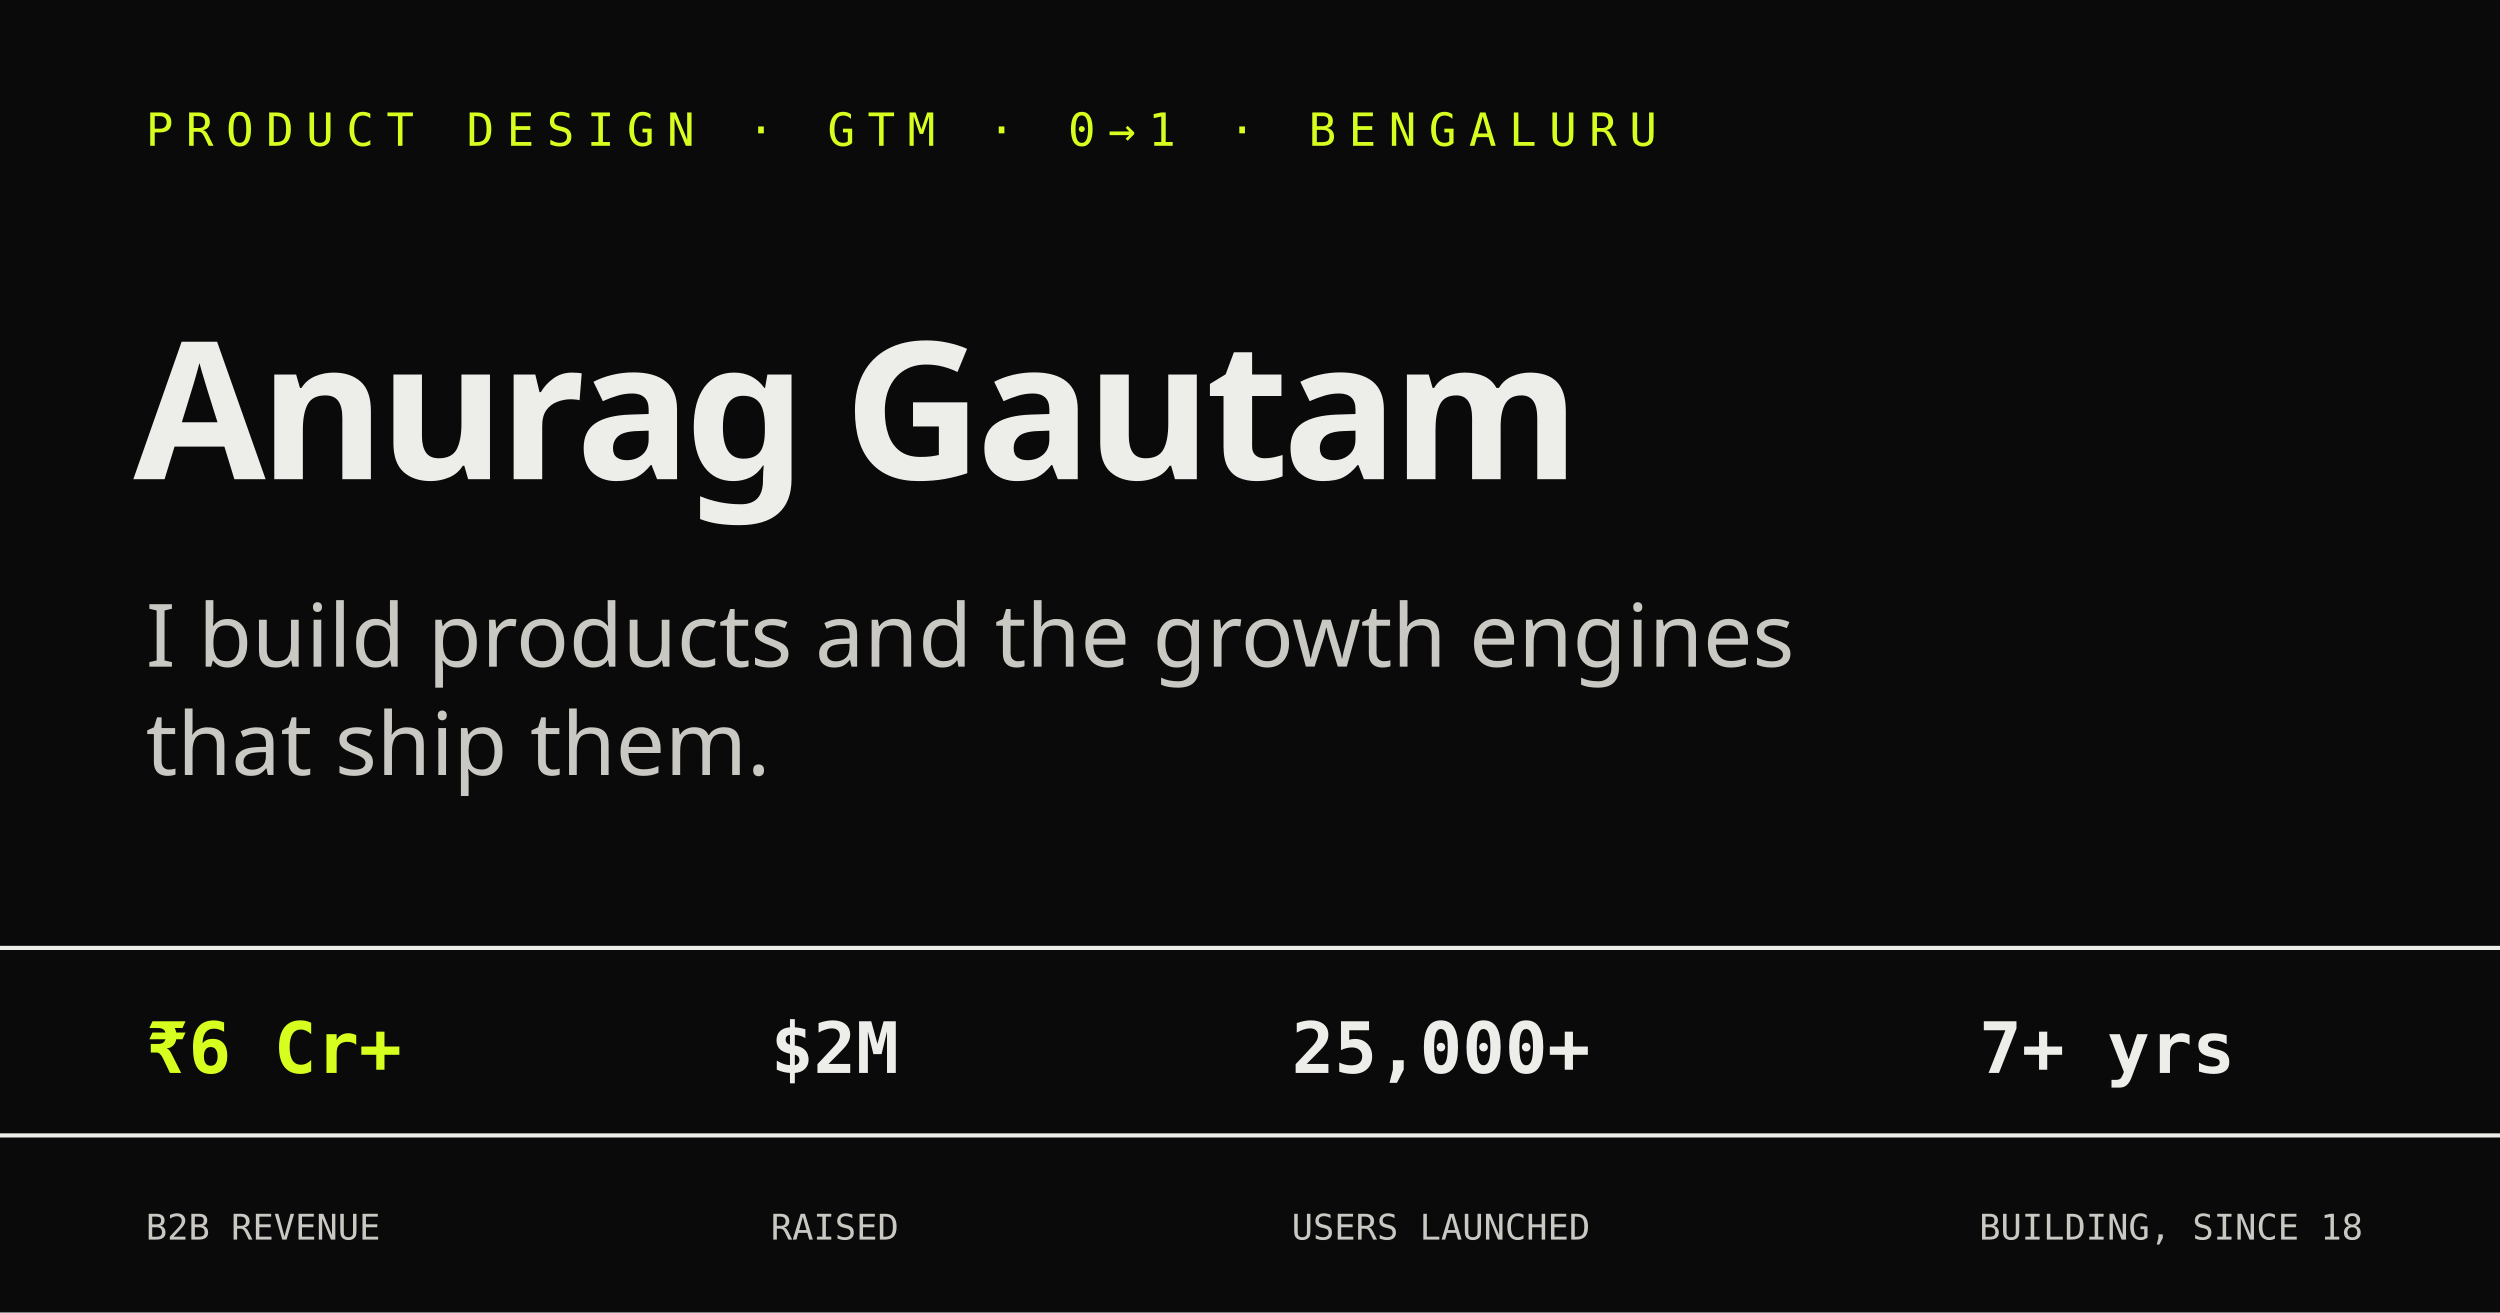
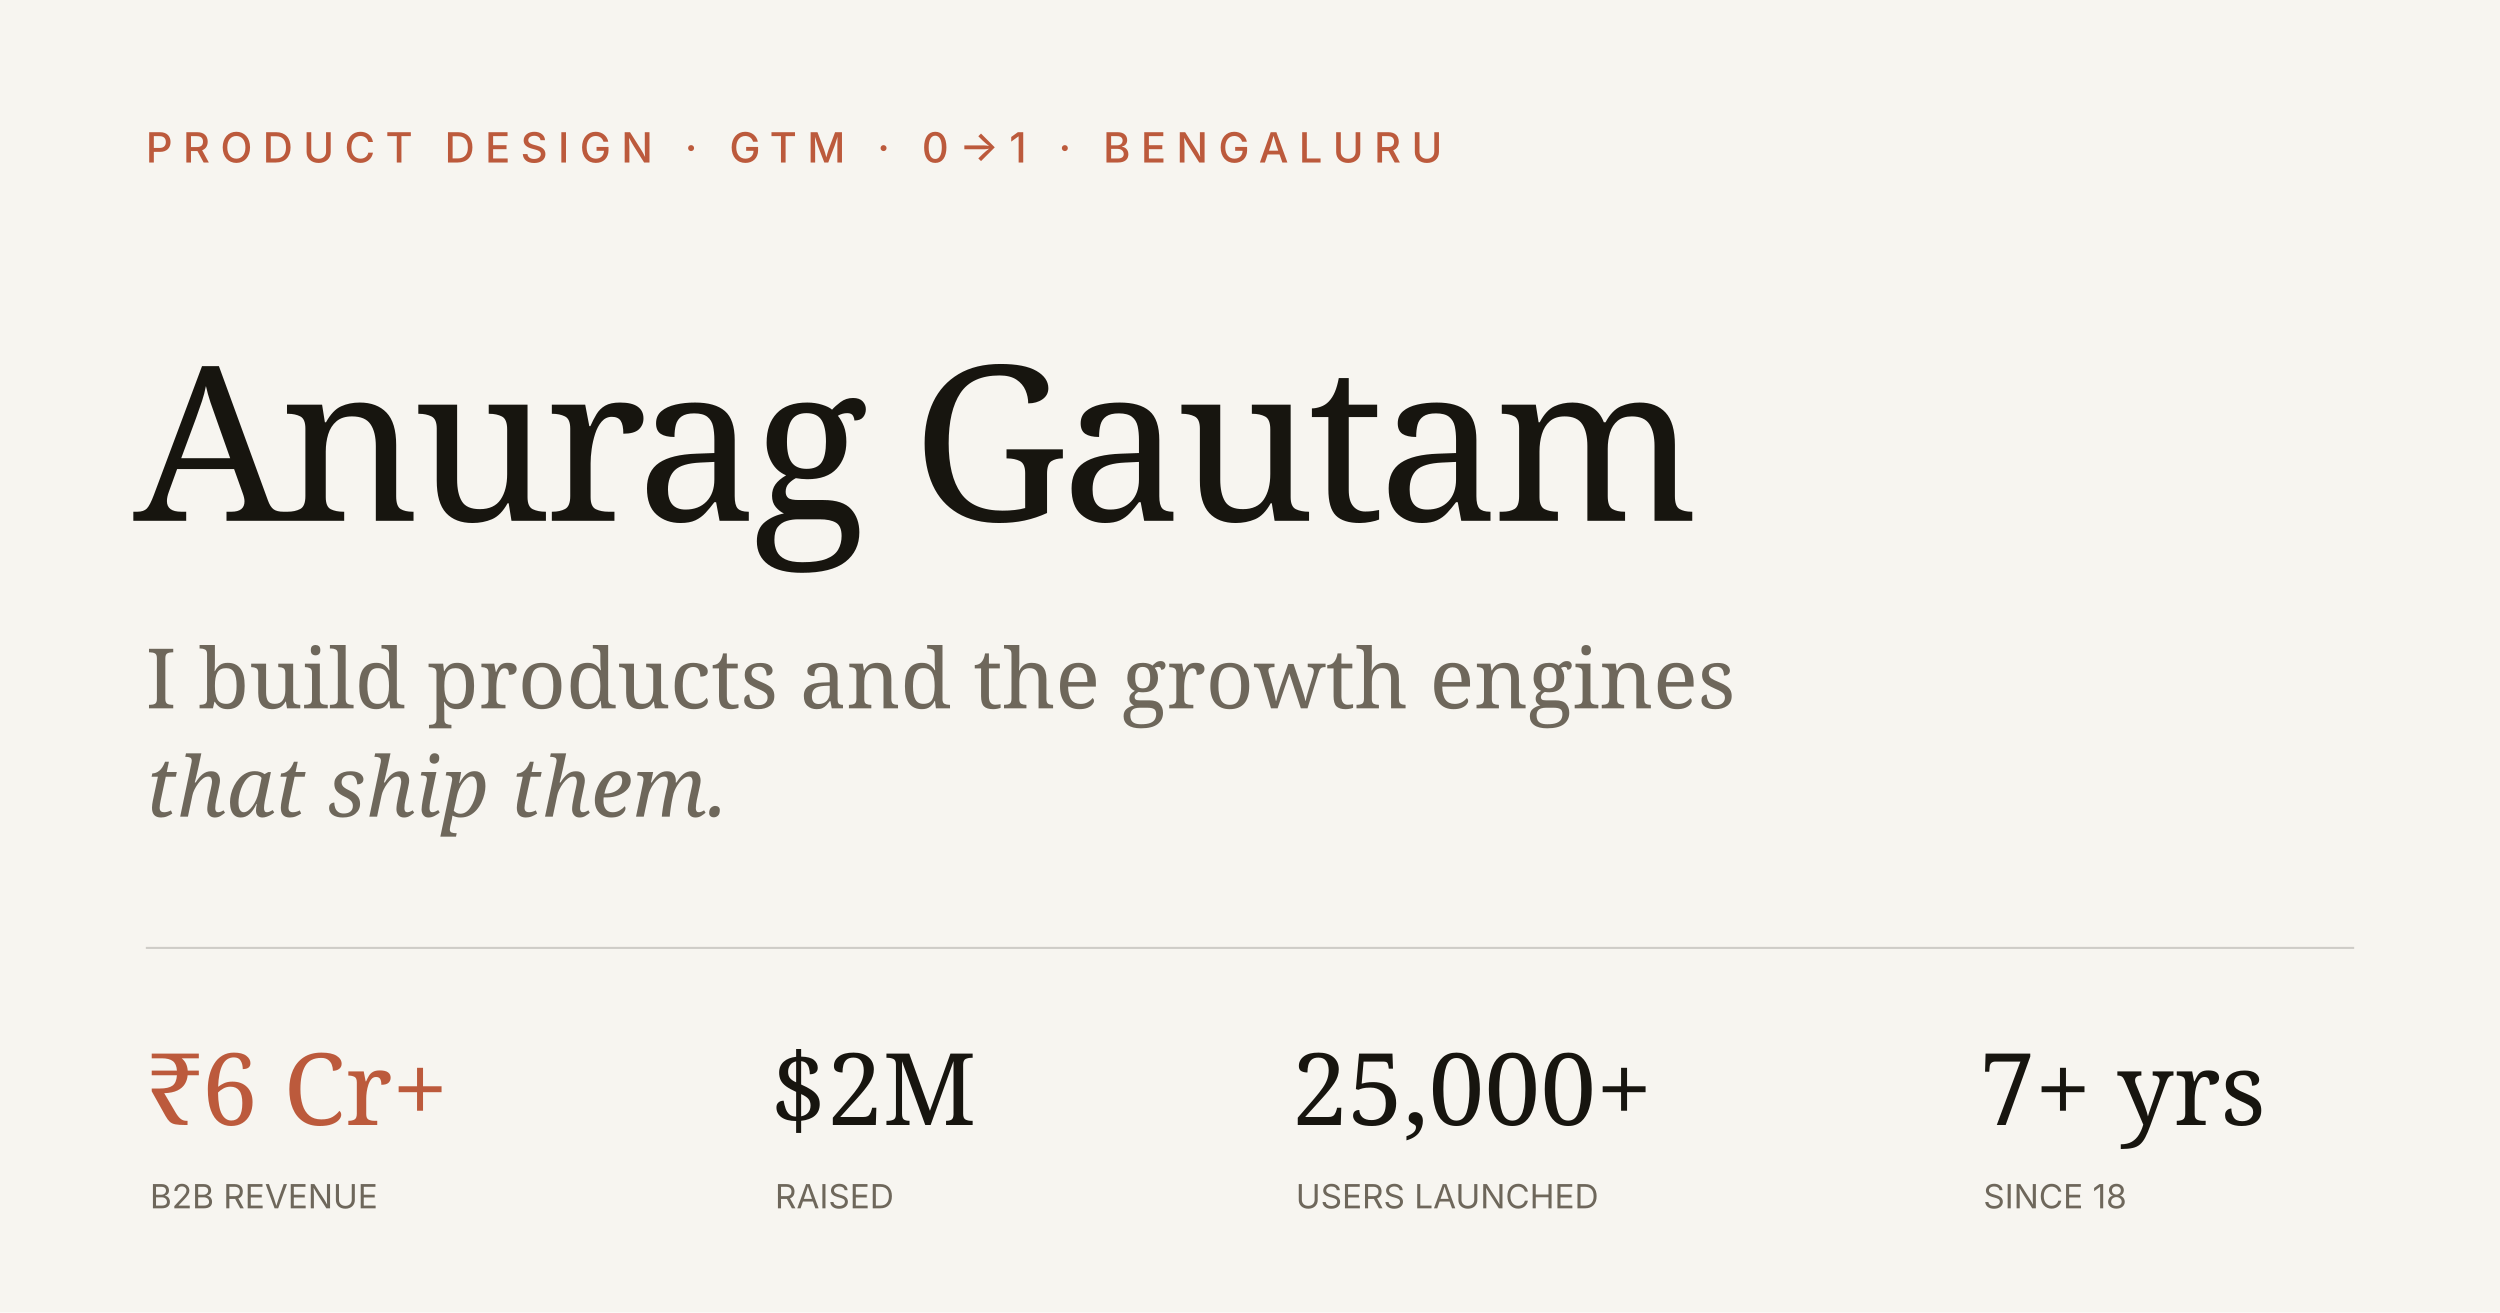
<svg xmlns="http://www.w3.org/2000/svg" viewBox="0 0 1200 630">
-   <rect width="1200" height="630" fill="#0a0a0a" />
-   <line x1="0" y1="455" x2="1200" y2="455" stroke="#ededea" stroke-width="2" />
-   <line x1="0" y1="545" x2="1200" y2="545" stroke="#ededea" stroke-width="2" />
-   <text x="70" y="70" font-family="'Space Mono', monospace" font-size="22" fill="#d6ff1f" letter-spacing="6">PRODUCT DESIGN · GTM · 0→1 · BENGALURU</text>
-   <text x="64" y="230" font-family="'Space Grotesk', sans-serif" font-weight="600" font-size="92" fill="#ededea" letter-spacing="-3">Anurag Gautam</text>
-   <text x="70" y="320" font-family="'Space Grotesk', sans-serif" font-weight="500" font-size="42" fill="#c9c8c2">I build products and the growth engines</text>
-   <text x="70" y="372" font-family="'Space Grotesk', sans-serif" font-weight="500" font-size="42" fill="#c9c8c2">that ship them.</text>
-   <g font-family="'Space Mono', monospace" fill="#ededea">
-     <text x="70" y="515" font-size="34" font-weight="700" fill="#d6ff1f">₹6 Cr+</text>
-     <text x="370" y="515" font-size="34" font-weight="700">$2M</text>
-     <text x="620" y="515" font-size="34" font-weight="700">25,000+</text>
-     <text x="950" y="515" font-size="34" font-weight="700">7+ yrs</text>
-     <text x="70" y="595" font-size="17" fill="#c9c8c2">B2B REVENUE</text>
-     <text x="370" y="595" font-size="17" fill="#c9c8c2">RAISED</text>
-     <text x="620" y="595" font-size="17" fill="#c9c8c2">USERS LAUNCHED</text>
-     <text x="950" y="595" font-size="17" fill="#c9c8c2">BUILDING, SINCE 18</text>
+   <rect width="1200" height="630" fill="#f7f5f0" />
+   <text x="70" y="78" font-family="Inter, sans-serif" font-size="20" font-weight="500" fill="#bc5a3c" letter-spacing="5">PRODUCT DESIGN · GTM · 0→1 · BENGALURU</text>
+   <text x="64" y="250" font-family="Georgia, serif" font-size="104" fill="#17150f" letter-spacing="-3">Anurag Gautam</text>
+   <text x="70" y="340" font-family="Georgia, serif" font-size="40" fill="#6e675b">I build products and the growth engines</text>
+   <text x="70" y="392" font-family="Georgia, serif" font-size="40" fill="#6e675b" font-style="italic">that ship them.</text>
+   <line x1="70" y1="455" x2="1130" y2="455" stroke="#17150f" stroke-opacity="0.18" stroke-width="1" />
+   <g font-family="Georgia, serif" fill="#17150f">
+     <text x="70" y="540" font-size="48" fill="#bc5a3c">₹6 Cr+</text>
+     <text x="370" y="540" font-size="48">$2M</text>
+     <text x="620" y="540" font-size="48">25,000+</text>
+     <text x="950" y="540" font-size="48">7+ yrs</text>
+   </g>
+   <g font-family="Inter, sans-serif" fill="#6e675b" font-size="16">
+     <text x="72" y="580">B2B REVENUE</text>
+     <text x="372" y="580">RAISED</text>
+     <text x="622" y="580">USERS LAUNCHED</text>
+     <text x="952" y="580">SINCE 18</text>
  </g>
</svg>
